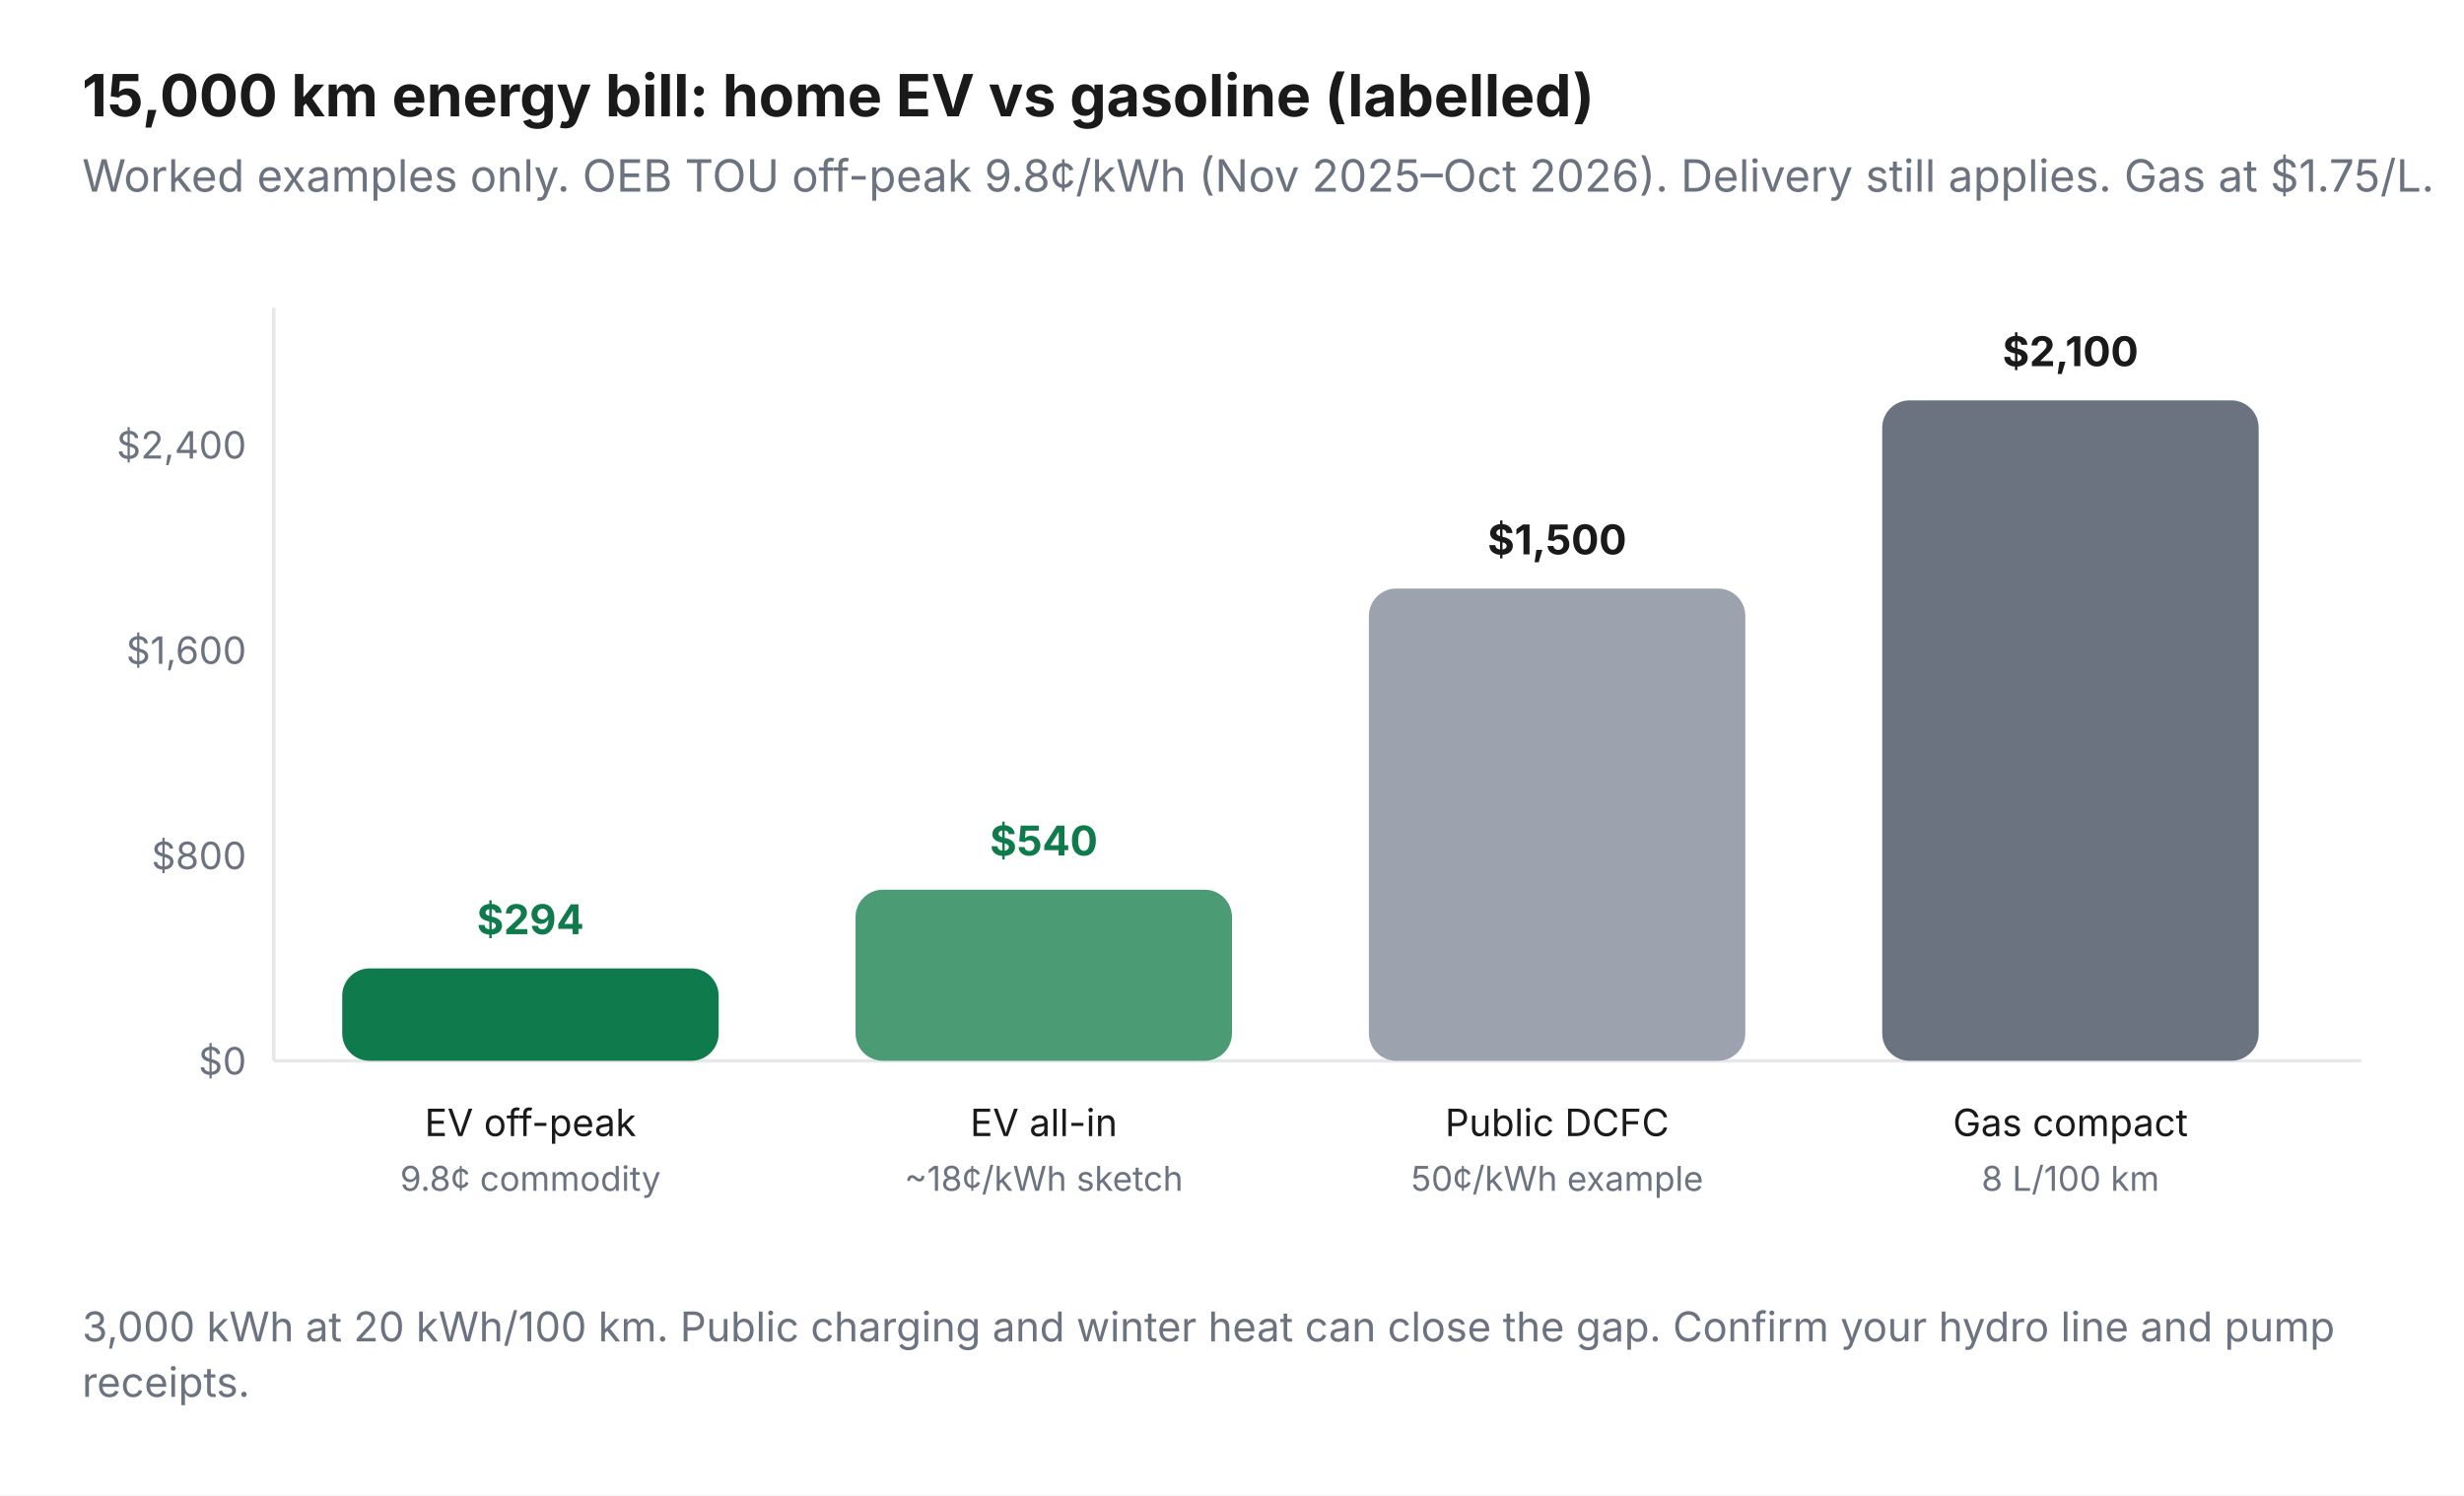
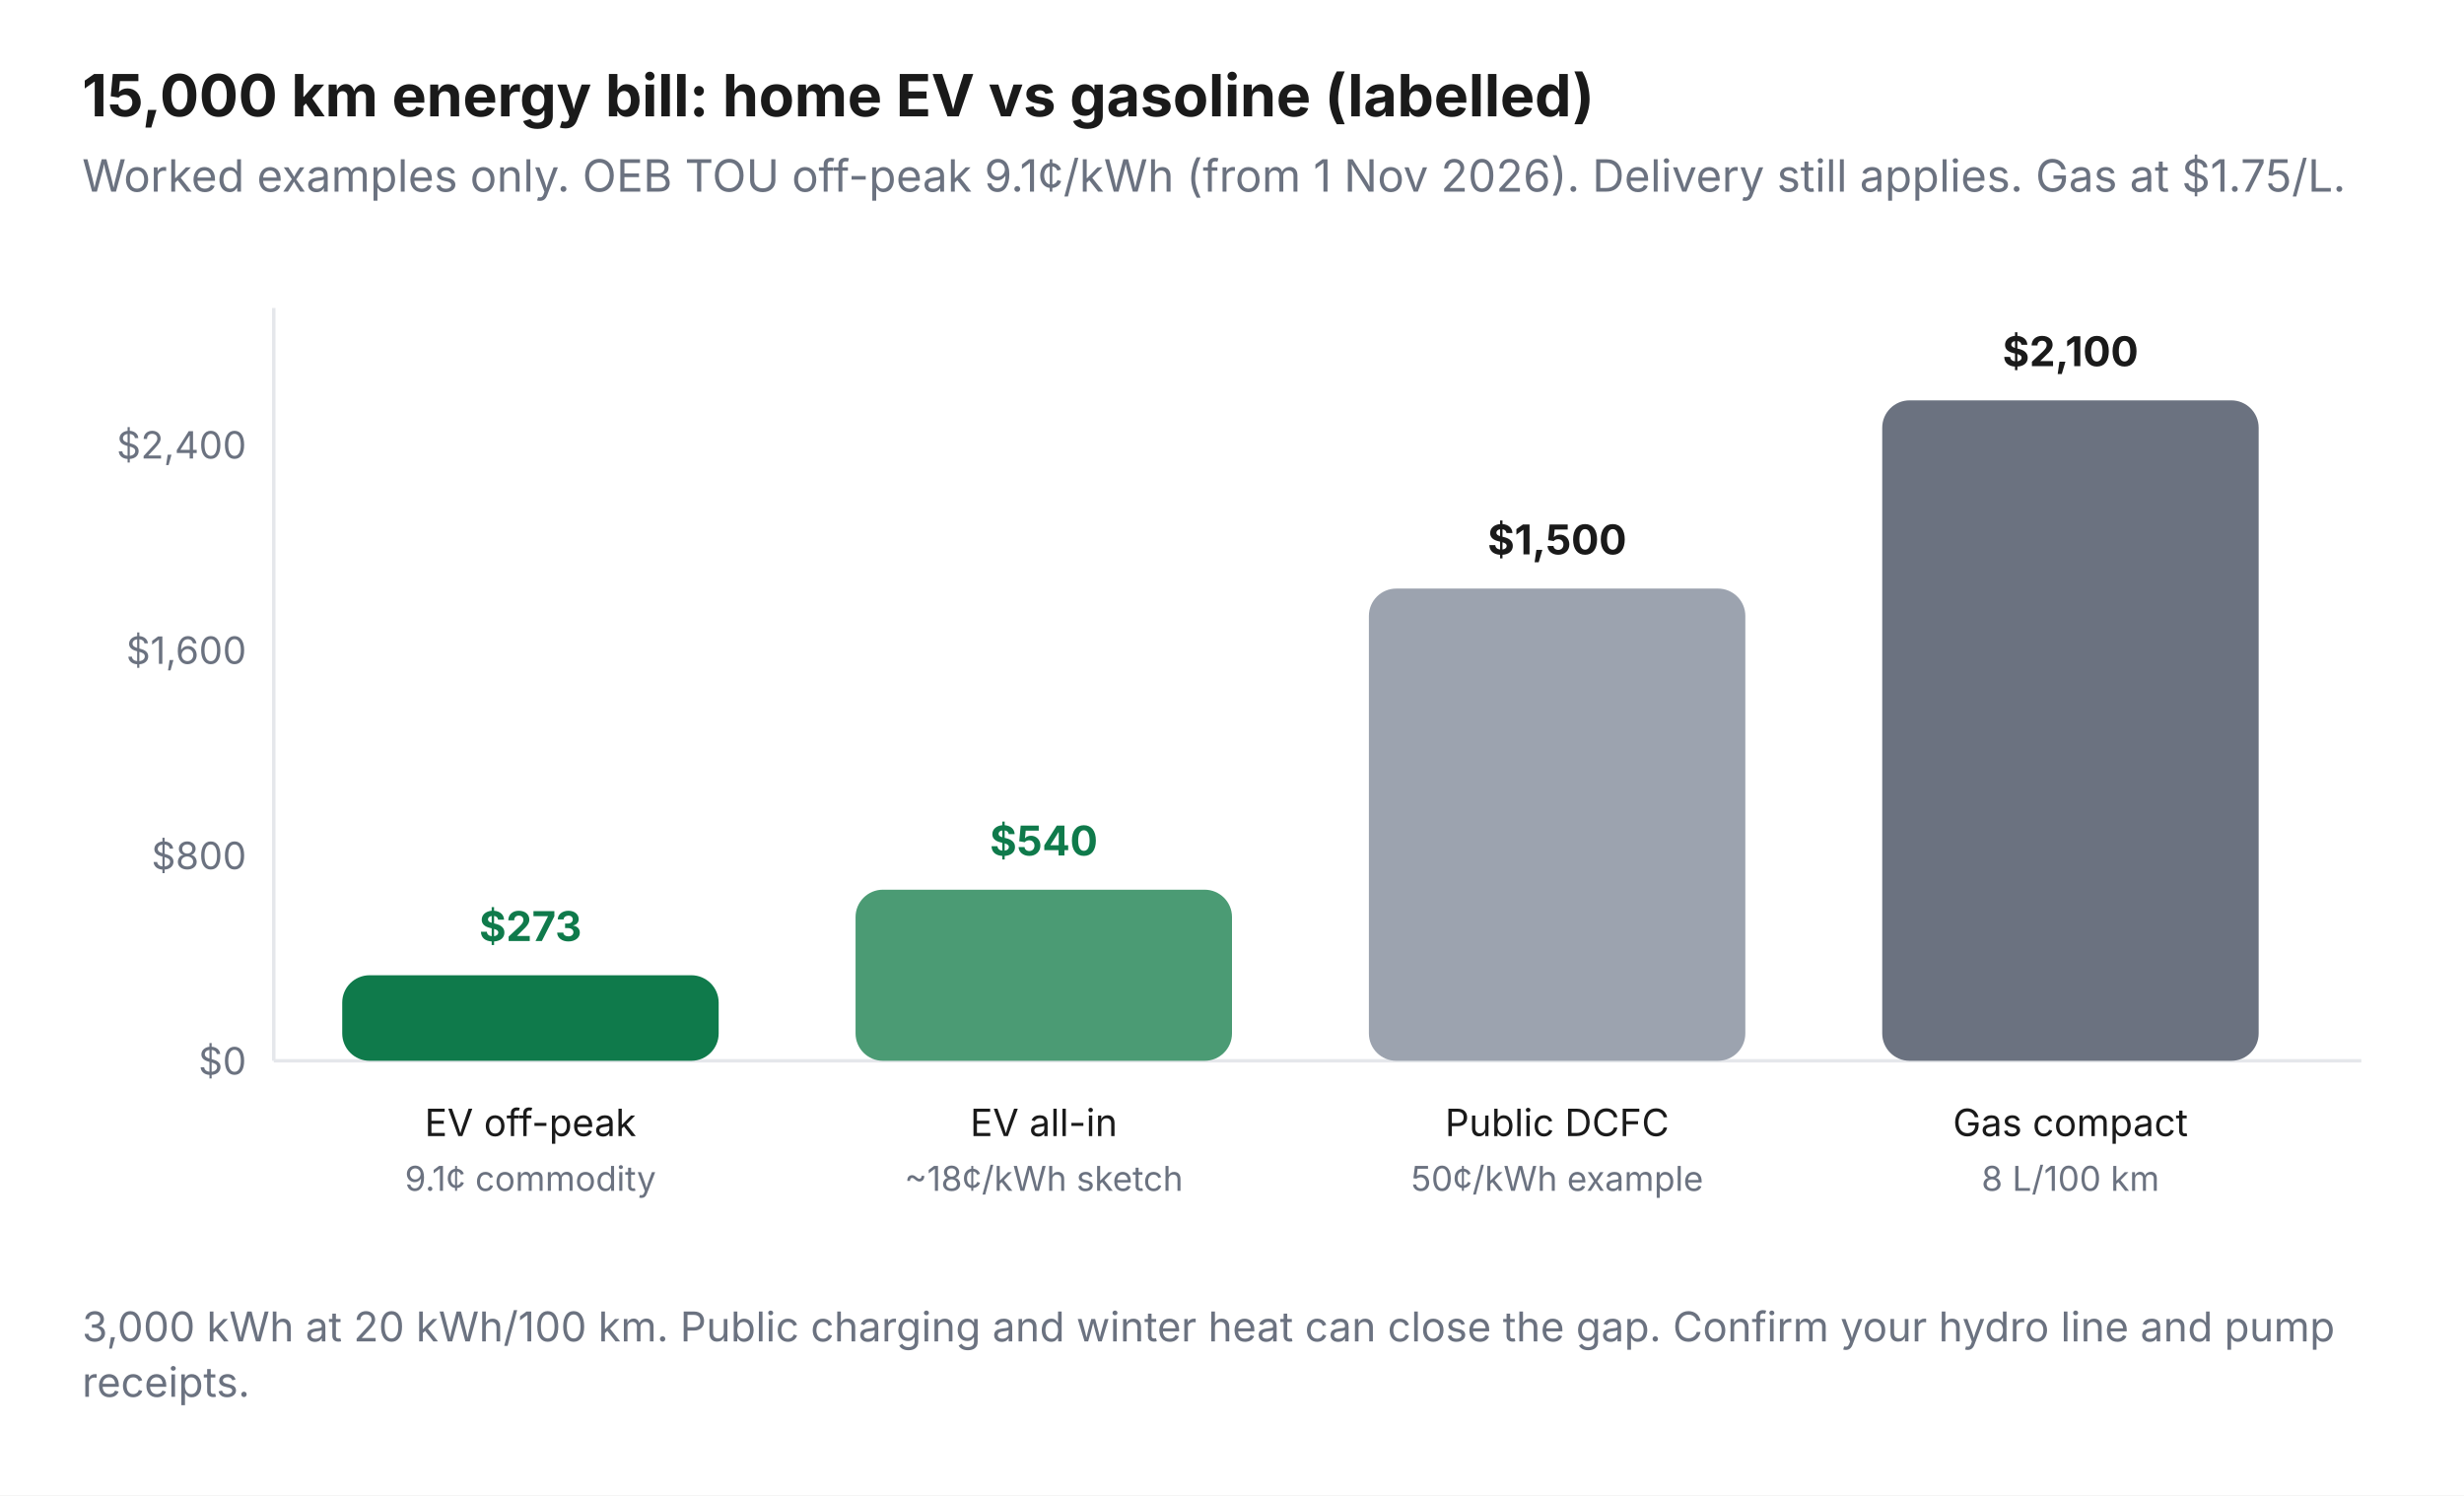
<svg xmlns="http://www.w3.org/2000/svg" viewBox="0 0 720 437" role="img" aria-labelledby="title desc">
  <rect width="720" height="437" fill="#FFFFFF" />
  <text x="24" y="34" font-family="Inter, system-ui, sans-serif" font-size="17" font-weight="700" fill="#1A1A1A">15,000 km energy bill: home EV vs gasoline (labelled)</text>
-   <text x="24" y="56" font-family="Inter, system-ui, sans-serif" font-size="13" fill="#6B7280">Worked examples only. OEB TOU off-peak 9.8¢/kWh (Nov 2025–Oct 2026). Delivery still applies. Gas at $1.75/L.</text>
+   <text x="24" y="56" font-family="Inter, system-ui, sans-serif" font-size="13" fill="#6B7280">Worked examples only. OEB TOU off-peak 9.1¢/kWh (from 1 Nov 2026). Delivery still applies. Gas at $1.75/L.</text>
  <line x1="80" y1="90" x2="80" y2="310" stroke="#E5E7EB" />
  <line x1="80" y1="310" x2="690" y2="310" stroke="#E5E7EB" />
  <text x="72" y="314" text-anchor="end" font-size="11" fill="#6B7280" font-family="Inter, system-ui, sans-serif">$0</text>
  <text x="72" y="254" text-anchor="end" font-size="11" fill="#6B7280" font-family="Inter, system-ui, sans-serif">$800</text>
  <text x="72" y="194" text-anchor="end" font-size="11" fill="#6B7280" font-family="Inter, system-ui, sans-serif">$1,600</text>
  <text x="72" y="134" text-anchor="end" font-size="11" fill="#6B7280" font-family="Inter, system-ui, sans-serif">$2,400</text>
-   <rect x="100" y="283" width="110" height="27" rx="8" fill="#0F7A4B" />
-   <text x="155" y="273" text-anchor="middle" font-size="12" font-weight="700" fill="#0F7A4B" font-family="Inter, system-ui, sans-serif">$294</text>
+   <rect x="100" y="285" width="110" height="25" rx="8" fill="#0F7A4B" />
+   <text x="155" y="275" text-anchor="middle" font-size="12" font-weight="700" fill="#0F7A4B" font-family="Inter, system-ui, sans-serif">$273</text>
  <text x="155" y="332" text-anchor="middle" font-size="11" fill="#1A1A1A" font-family="Inter, system-ui, sans-serif">EV off-peak</text>
-   <text x="155" y="348" text-anchor="middle" font-size="10" fill="#6B7280" font-family="Inter, system-ui, sans-serif">9.8¢ commodity</text>
+   <text x="155" y="348" text-anchor="middle" font-size="10" fill="#6B7280" font-family="Inter, system-ui, sans-serif">9.1¢ commodity</text>
  <rect x="250" y="260" width="110" height="50" rx="8" fill="#4B9B74" />
  <text x="305" y="250" text-anchor="middle" font-size="12" font-weight="700" fill="#0F7A4B" font-family="Inter, system-ui, sans-serif">$540</text>
  <text x="305" y="332" text-anchor="middle" font-size="11" fill="#1A1A1A" font-family="Inter, system-ui, sans-serif">EV all-in</text>
  <text x="305" y="348" text-anchor="middle" font-size="10" fill="#6B7280" font-family="Inter, system-ui, sans-serif">~18¢/kWh sketch</text>
  <rect x="400" y="172" width="110" height="138" rx="8" fill="#9CA3AF" />
  <text x="455" y="162" text-anchor="middle" font-size="12" font-weight="700" fill="#1A1A1A" font-family="Inter, system-ui, sans-serif">$1,500</text>
  <text x="455" y="332" text-anchor="middle" font-size="11" fill="#1A1A1A" font-family="Inter, system-ui, sans-serif">Public DCFC</text>
  <text x="455" y="348" text-anchor="middle" font-size="10" fill="#6B7280" font-family="Inter, system-ui, sans-serif">50¢/kWh example</text>
  <rect x="550" y="117" width="110" height="193" rx="8" fill="#6B7280" />
  <text x="605" y="107" text-anchor="middle" font-size="12" font-weight="700" fill="#1A1A1A" font-family="Inter, system-ui, sans-serif">$2,100</text>
  <text x="605" y="332" text-anchor="middle" font-size="11" fill="#1A1A1A" font-family="Inter, system-ui, sans-serif">Gas compact</text>
  <text x="605" y="348" text-anchor="middle" font-size="10" fill="#6B7280" font-family="Inter, system-ui, sans-serif">8 L/100 km</text>
  <text x="24" y="392" font-family="Inter, system-ui, sans-serif" font-size="12" fill="#6B7280">
    <tspan x="24">3,000 kWh at 20 kWh/100 km. Public charging and winter heat can close the gap. Confirm your hydro line and pump </tspan>
    <tspan x="24" dy="16.2">receipts.</tspan>
  </text>
</svg>
